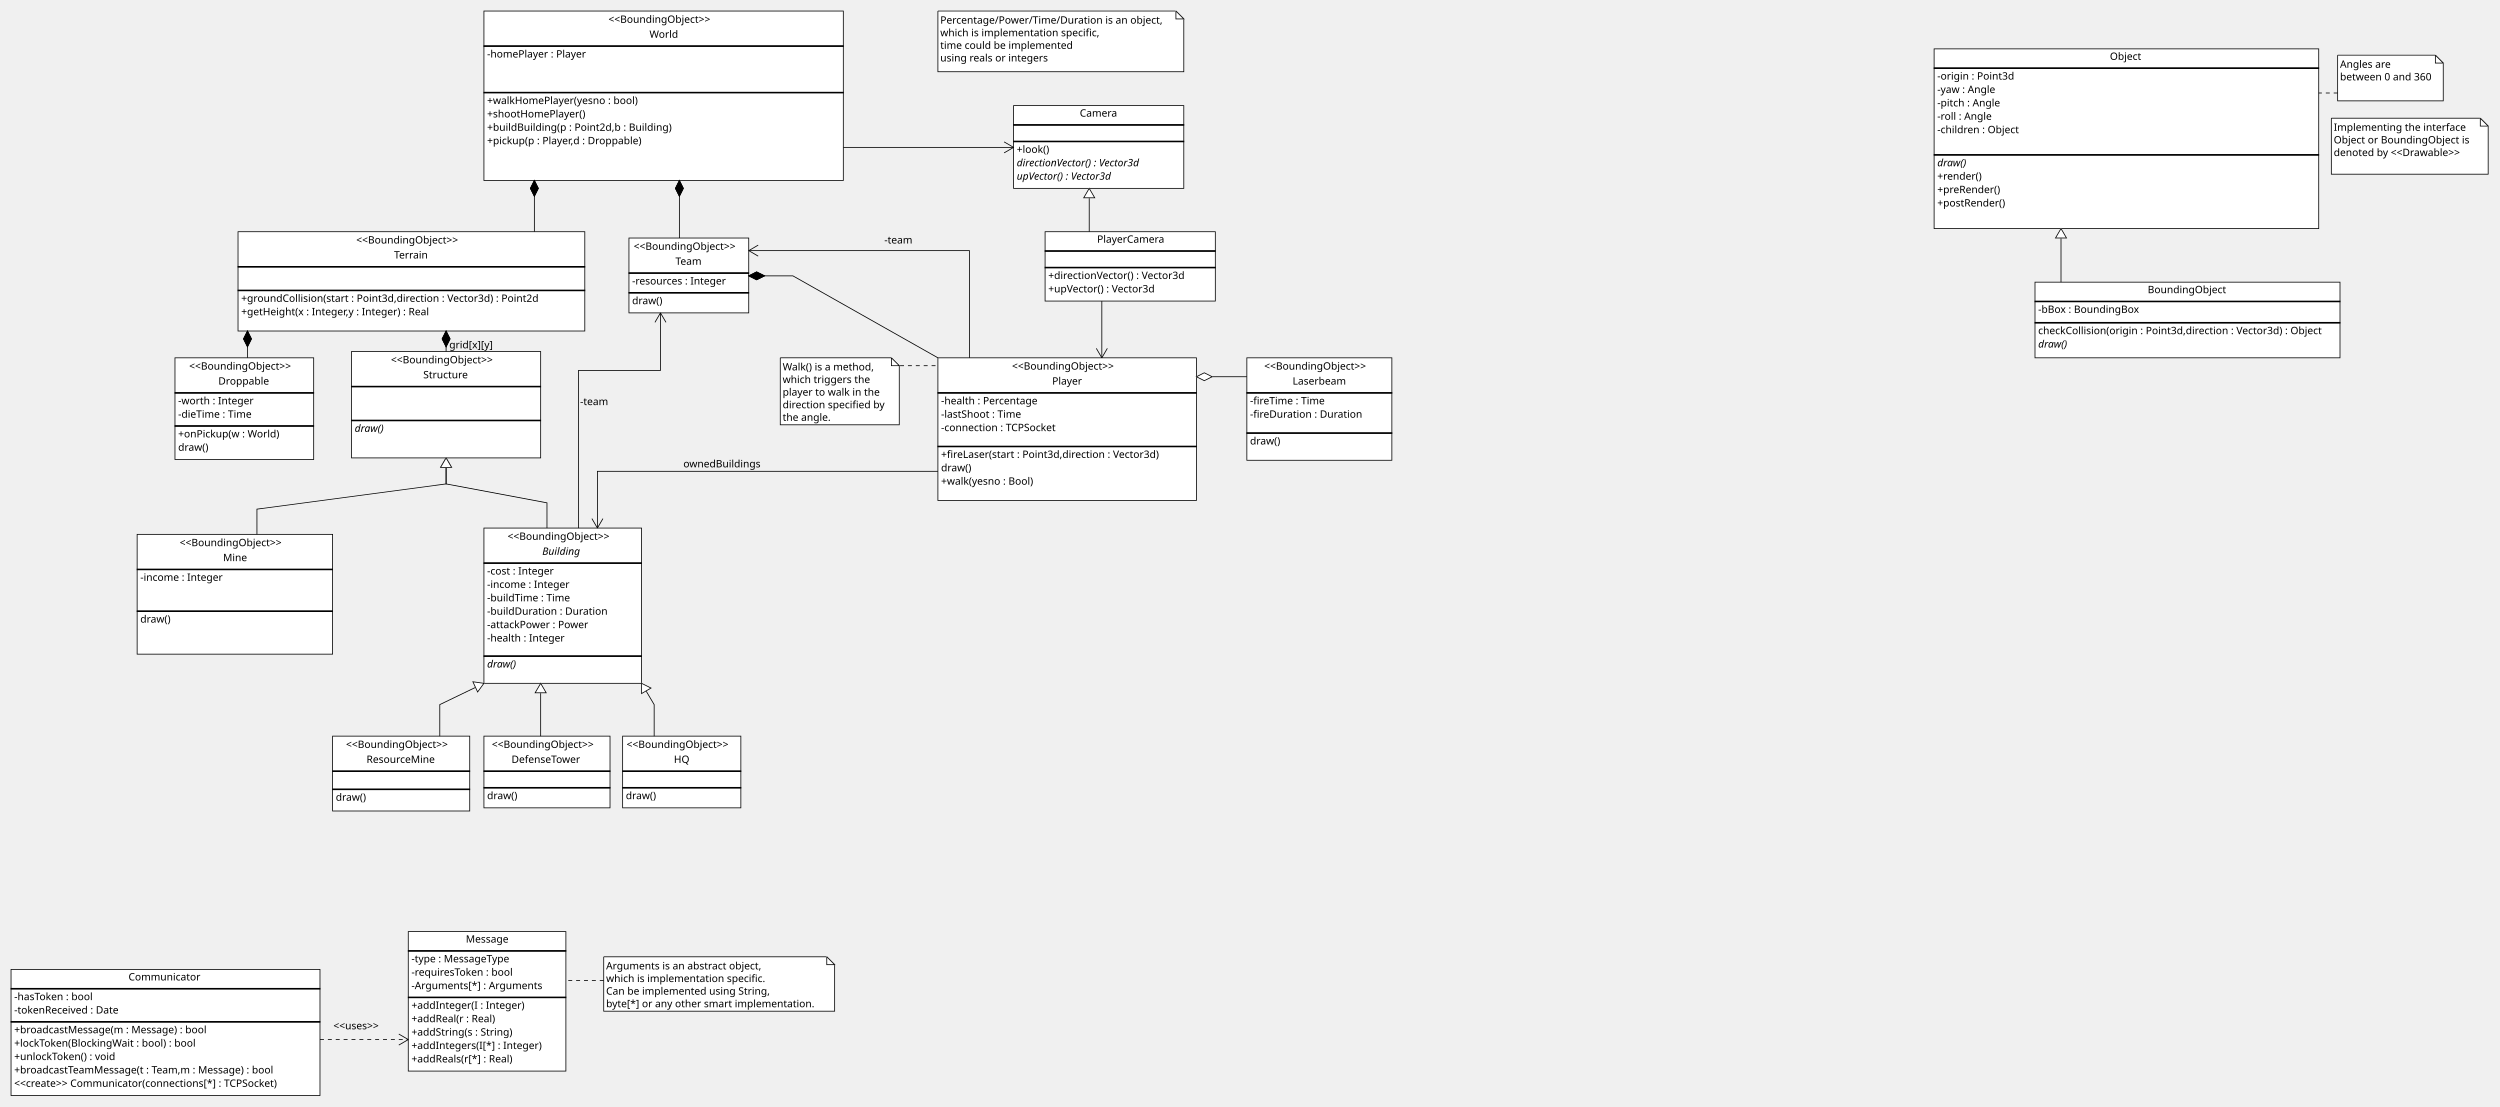
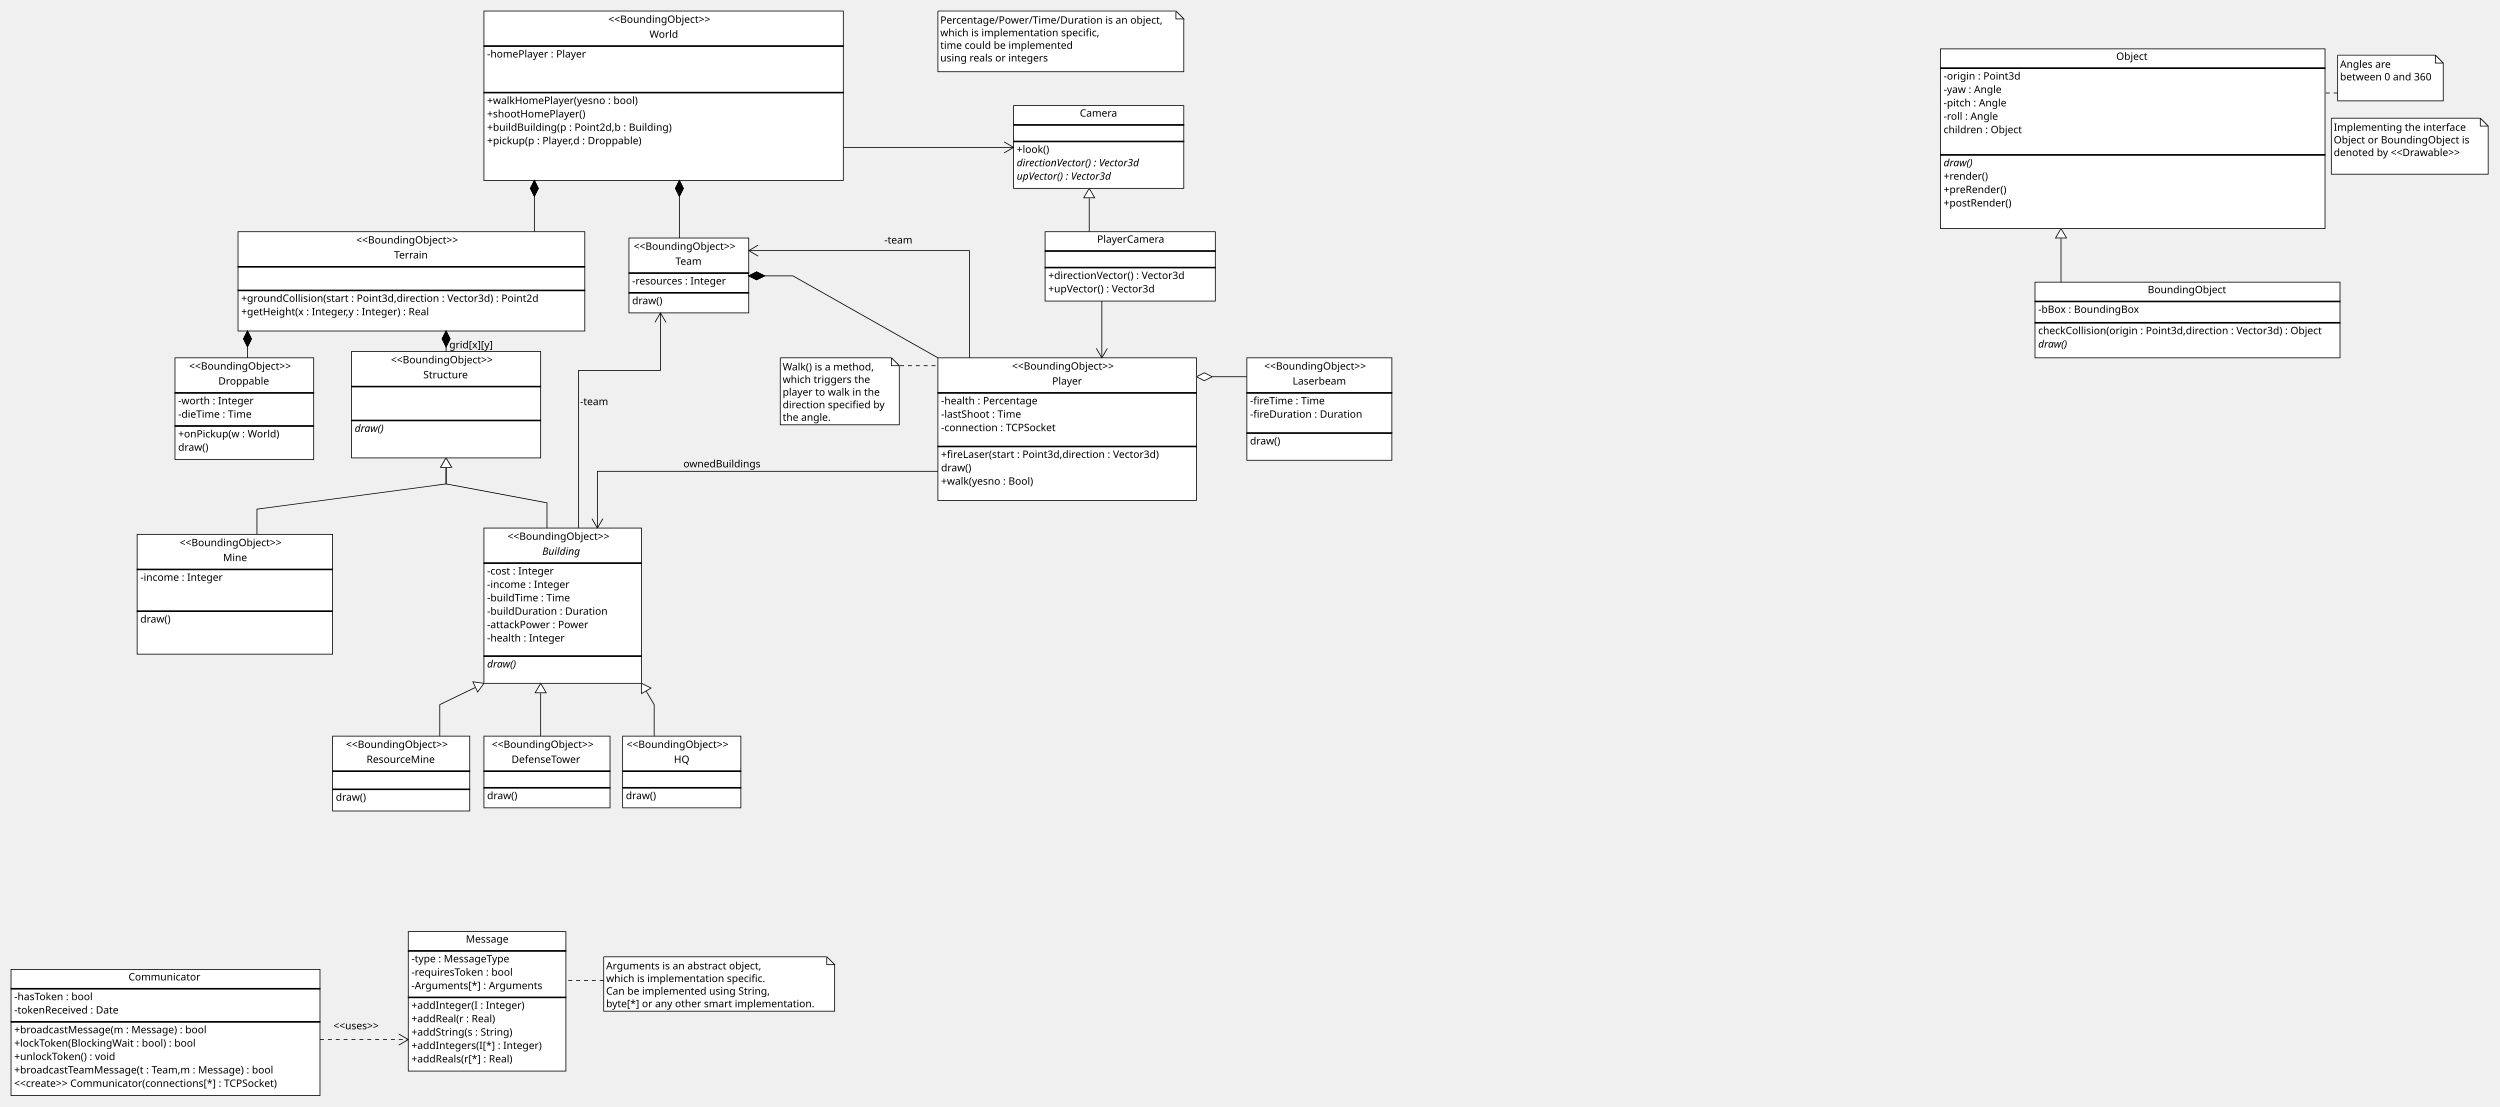
<svg xmlns="http://www.w3.org/2000/svg" height="1404" version="1.1" width="3172">
  <rect fill="#ffffff" height="177" stroke="#ffffff" stroke-width="1" width="200" x="518" y="1182" />
  <rect fill="none" height="177" stroke="#000000" stroke-width="1" width="200" x="518" y="1182" />
  <text font-family="Lucida Grande" font-size="13" x="591" y="1196">
Message</text>
  <rect fill="#000000" height="1" stroke="#000000" stroke-width="1" width="200" x="518" y="1206" />
  <text font-family="Lucida Grande" font-size="13" x="522" y="1221">
-type : MessageType</text>
  <text font-family="Lucida Grande" font-size="13" x="522" y="1238">
-requiresToken : bool</text>
  <text font-family="Lucida Grande" font-size="13" x="522" y="1255">
-Arguments[*] : Arguments</text>
  <rect fill="#000000" height="1" stroke="#000000" stroke-width="1" width="200" x="518" y="1265" />
  <text font-family="Lucida Grande" font-size="13" x="522" y="1280">
+addInteger(I : Integer)</text>
  <text font-family="Lucida Grande" font-size="13" x="522" y="1297">
+addReal(r : Real)</text>
  <text font-family="Lucida Grande" font-size="13" x="522" y="1314">
+addString(s : String)</text>
  <text font-family="Lucida Grande" font-size="13" x="522" y="1331">
+addIntegers(I[*] : Integer)</text>
  <text font-family="Lucida Grande" font-size="13" x="522" y="1348">
+addReals(r[*] : Real)</text>
  <polygon fill="#ffffff" points="766,1214 1049,1214 1059,1224 1059,1283 766,1283 766,1214" stroke="#ffffff" stroke-width="1" />
  <polyline fill="none" points="766,1214 1049,1214 1059,1224 1059,1283 766,1283 766,1214" stroke="#000000" stroke-width="1" />
  <polygon fill="#ffffff" points="1049,1214 1059,1224 1049,1224 1049,1214" stroke="#ffffff" stroke-width="1" />
  <polyline fill="none" points="1049,1214 1059,1224 1049,1224 1049,1214" stroke="#000000" stroke-width="1" />
  <text font-family="Lucida Grande" font-size="13" x="769" y="1230">
Arguments is an abstract object,</text>
  <text font-family="Lucida Grande" font-size="13" x="769" y="1246">
which is implementation specific.</text>
  <text font-family="Lucida Grande" font-size="13" x="769" y="1262">
Can be implemented using String,</text>
  <text font-family="Lucida Grande" font-size="13" x="769" y="1278">
byte[*] or any other smart implementation.</text>
  <line fill="#000000" stroke="#000000" stroke-width="1" x1="766" x2="761" y1="1244" y2="1244" />
  <line fill="#000000" stroke="#000000" stroke-width="1" x1="756" x2="751" y1="1244" y2="1244" />
  <line fill="#000000" stroke="#000000" stroke-width="1" x1="746" x2="741" y1="1244" y2="1244" />
  <line fill="#000000" stroke="#000000" stroke-width="1" x1="736" x2="731" y1="1244" y2="1244" />
  <line fill="#000000" stroke="#000000" stroke-width="1" x1="726" x2="721" y1="1244" y2="1244" />
  <rect fill="#ffffff" height="160" stroke="#ffffff" stroke-width="1" width="392" x="14" y="1230" />
  <rect fill="none" height="160" stroke="#000000" stroke-width="1" width="392" x="14" y="1230" />
  <text font-family="Lucida Grande" font-size="13" x="163" y="1244">
Communicator</text>
  <rect fill="#000000" height="1" stroke="#000000" stroke-width="1" width="392" x="14" y="1254" />
  <text font-family="Lucida Grande" font-size="13" x="18" y="1269">
-hasToken : bool</text>
  <text font-family="Lucida Grande" font-size="13" x="18" y="1286">
-tokenReceived : Date</text>
  <rect fill="#000000" height="1" stroke="#000000" stroke-width="1" width="392" x="14" y="1296" />
  <text font-family="Lucida Grande" font-size="13" x="18" y="1311">
+broadcastMessage(m : Message) : bool</text>
  <text font-family="Lucida Grande" font-size="13" x="18" y="1328">
+lockToken(BlockingWait : bool) : bool</text>
  <text font-family="Lucida Grande" font-size="13" x="18" y="1345">
+unlockToken() : void</text>
  <text font-family="Lucida Grande" font-size="13" x="18" y="1362">
+broadcastTeamMessage(t : Team,m : Message) : bool</text>
  <text font-family="Lucida Grande" font-size="13" x="18" y="1379">
&lt;&lt;create&gt;&gt; Communicator(connections[*] : TCPSocket)</text>
  <line fill="#000000" stroke="#000000" stroke-width="1" x1="406" x2="411" y1="1319" y2="1319" />
  <line fill="#000000" stroke="#000000" stroke-width="1" x1="416" x2="421" y1="1319" y2="1319" />
  <line fill="#000000" stroke="#000000" stroke-width="1" x1="426" x2="431" y1="1319" y2="1319" />
  <line fill="#000000" stroke="#000000" stroke-width="1" x1="436" x2="441" y1="1319" y2="1319" />
  <line fill="#000000" stroke="#000000" stroke-width="1" x1="446" x2="451" y1="1319" y2="1319" />
  <line fill="#000000" stroke="#000000" stroke-width="1" x1="456" x2="461" y1="1319" y2="1319" />
  <line fill="#000000" stroke="#000000" stroke-width="1" x1="466" x2="471" y1="1319" y2="1319" />
  <line fill="#000000" stroke="#000000" stroke-width="1" x1="476" x2="481" y1="1319" y2="1319" />
  <line fill="#000000" stroke="#000000" stroke-width="1" x1="486" x2="491" y1="1319" y2="1319" />
  <line fill="#000000" stroke="#000000" stroke-width="1" x1="496" x2="501" y1="1319" y2="1319" />
  <line fill="#000000" stroke="#000000" stroke-width="1" x1="506" x2="511" y1="1319" y2="1319" />
  <line fill="#000000" stroke="#000000" stroke-width="1" x1="516" x2="518" y1="1319" y2="1319" />
  <line fill="#000000" stroke="#000000" stroke-width="1" x1="506" x2="518" y1="1326" y2="1319" />
  <line fill="#000000" stroke="#000000" stroke-width="1" x1="506" x2="518" y1="1312" y2="1319" />
  <text font-family="Lucida Grande" font-size="13" x="423" y="1306">
&lt;&lt;uses&gt;&gt;</text>
-   <rect fill="#ffffff" height="228" stroke="#ffffff" stroke-width="1" width="488" x="2454" y="62" />
-   <rect fill="none" height="228" stroke="#000000" stroke-width="1" width="488" x="2454" y="62" />
-   <text font-family="Lucida Grande" font-size="13" x="2677" y="76">
+   <rect fill="#ffffff" height="228" stroke="#ffffff" stroke-width="1" width="488" x="2462" y="62" />
+   <rect fill="none" height="228" stroke="#000000" stroke-width="1" width="488" x="2462" y="62" />
+   <text font-family="Lucida Grande" font-size="13" x="2685" y="76">
Object</text>
-   <rect fill="#000000" height="1" stroke="#000000" stroke-width="1" width="488" x="2454" y="86" />
-   <text font-family="Lucida Grande" font-size="13" x="2458" y="101">
+   <rect fill="#000000" height="1" stroke="#000000" stroke-width="1" width="488" x="2462" y="86" />
+   <text font-family="Lucida Grande" font-size="13" x="2466" y="101">
-origin : Point3d</text>
-   <text font-family="Lucida Grande" font-size="13" x="2458" y="118">
+   <text font-family="Lucida Grande" font-size="13" x="2466" y="118">
-yaw : Angle</text>
-   <text font-family="Lucida Grande" font-size="13" x="2458" y="135">
+   <text font-family="Lucida Grande" font-size="13" x="2466" y="135">
-pitch : Angle</text>
-   <text font-family="Lucida Grande" font-size="13" x="2458" y="152">
+   <text font-family="Lucida Grande" font-size="13" x="2466" y="152">
-roll : Angle</text>
-   <text font-family="Lucida Grande" font-size="13" x="2458" y="169">
- -children : Object</text>
-   <rect fill="#000000" height="1" stroke="#000000" stroke-width="1" width="488" x="2454" y="196" />
-   <text font-family="Lucida Grande" font-size="13" font-style="italic" x="2458" y="211">
- draw()</text>
-   <text font-family="Lucida Grande" font-size="13" x="2458" y="228">
+   <text font-family="Lucida Grande" font-size="13" x="2466" y="169">
+ children : Object</text>
+   <rect fill="#000000" height="1" stroke="#000000" stroke-width="1" width="488" x="2462" y="196" />
+   <text font-family="Lucida Grande" font-size="13" font-style="italic" x="2466" y="211">
+ draw()</text>
+   <text font-family="Lucida Grande" font-size="13" x="2466" y="228">
+render()</text>
-   <text font-family="Lucida Grande" font-size="13" x="2458" y="245">
+   <text font-family="Lucida Grande" font-size="13" x="2466" y="245">
+preRender()</text>
-   <text font-family="Lucida Grande" font-size="13" x="2458" y="262">
+   <text font-family="Lucida Grande" font-size="13" x="2466" y="262">
+postRender()</text>
  <polygon fill="#ffffff" points="2966,70 3090,70 3100,80 3100,128 2966,128 2966,70" stroke="#ffffff" stroke-width="1" />
  <polyline fill="none" points="2966,70 3090,70 3100,80 3100,128 2966,128 2966,70" stroke="#000000" stroke-width="1" />
  <polygon fill="#ffffff" points="3090,70 3100,80 3090,80 3090,70" stroke="#ffffff" stroke-width="1" />
  <polyline fill="none" points="3090,70 3100,80 3090,80 3090,70" stroke="#000000" stroke-width="1" />
  <text font-family="Lucida Grande" font-size="13" x="2969" y="86">
Angles are </text>
  <text font-family="Lucida Grande" font-size="13" x="2969" y="102">
between 0 and 360</text>
  <line fill="#000000" stroke="#000000" stroke-width="1" x1="2966" x2="2961" y1="118" y2="118" />
  <line fill="#000000" stroke="#000000" stroke-width="1" x1="2956" x2="2951" y1="118" y2="118" />
-   <line fill="#000000" stroke="#000000" stroke-width="1" x1="2946" x2="2942" y1="118" y2="118" />
  <rect fill="#ffffff" height="197" stroke="#ffffff" stroke-width="1" width="200" x="614" y="670" />
  <rect fill="none" height="197" stroke="#000000" stroke-width="1" width="200" x="614" y="670" />
  <text font-family="Lucida Grande" font-size="13" font-style="italic" x="688" y="704">
Building</text>
  <text font-family="Lucida Grande" font-size="13" x="644" y="685">
&lt;&lt;BoundingObject&gt;&gt;</text>
  <rect fill="#000000" height="1" stroke="#000000" stroke-width="1" width="200" x="614" y="714" />
  <text font-family="Lucida Grande" font-size="13" x="618" y="729">
-cost : Integer</text>
  <text font-family="Lucida Grande" font-size="13" x="618" y="746">
-income : Integer</text>
  <text font-family="Lucida Grande" font-size="13" x="618" y="763">
-buildTime : Time</text>
  <text font-family="Lucida Grande" font-size="13" x="618" y="780">
-buildDuration : Duration</text>
  <text font-family="Lucida Grande" font-size="13" x="618" y="797">
-attackPower : Power</text>
  <text font-family="Lucida Grande" font-size="13" x="618" y="814">
-health : Integer</text>
  <rect fill="#000000" height="1" stroke="#000000" stroke-width="1" width="200" x="614" y="832" />
  <text font-family="Lucida Grande" font-size="13" font-style="italic" x="618" y="847">
draw()</text>
  <polygon fill="#ffffff" points="1190,14 1492,14 1502,24 1502,91 1190,91 1190,14" stroke="#ffffff" stroke-width="1" />
  <polyline fill="none" points="1190,14 1492,14 1502,24 1502,91 1190,91 1190,14" stroke="#000000" stroke-width="1" />
  <polygon fill="#ffffff" points="1492,14 1502,24 1492,24 1492,14" stroke="#ffffff" stroke-width="1" />
  <polyline fill="none" points="1492,14 1502,24 1492,24 1492,14" stroke="#000000" stroke-width="1" />
  <text font-family="Lucida Grande" font-size="13" x="1193" y="30">
Percentage/Power/Time/Duration is an object, </text>
  <text font-family="Lucida Grande" font-size="13" x="1193" y="46">
which is implementation specific,</text>
  <text font-family="Lucida Grande" font-size="13" x="1193" y="62">
time could be implemented </text>
  <text font-family="Lucida Grande" font-size="13" x="1193" y="78">
using reals or integers</text>
  <rect fill="#ffffff" height="91" stroke="#ffffff" stroke-width="1" width="150" x="790" y="934" />
  <rect fill="none" height="91" stroke="#000000" stroke-width="1" width="150" x="790" y="934" />
  <text font-family="Lucida Grande" font-size="13" x="855" y="968">
HQ</text>
  <text font-family="Lucida Grande" font-size="13" x="795" y="949">
&lt;&lt;BoundingObject&gt;&gt;</text>
  <rect fill="#000000" height="1" stroke="#000000" stroke-width="1" width="150" x="790" y="978" />
  <rect fill="#000000" height="1" stroke="#000000" stroke-width="1" width="150" x="790" y="999" />
  <text font-family="Lucida Grande" font-size="13" x="794" y="1014">
draw()</text>
  <rect fill="#ffffff" height="95" stroke="#ffffff" stroke-width="1" width="174" x="422" y="934" />
  <rect fill="none" height="95" stroke="#000000" stroke-width="1" width="174" x="422" y="934" />
  <text font-family="Lucida Grande" font-size="13" x="465" y="968">
ResourceMine</text>
  <text font-family="Lucida Grande" font-size="13" x="439" y="949">
&lt;&lt;BoundingObject&gt;&gt;</text>
  <rect fill="#000000" height="1" stroke="#000000" stroke-width="1" width="174" x="422" y="978" />
  <rect fill="#000000" height="1" stroke="#000000" stroke-width="1" width="174" x="422" y="1001" />
  <text font-family="Lucida Grande" font-size="13" x="426" y="1016">
draw()</text>
  <rect fill="#ffffff" height="91" stroke="#ffffff" stroke-width="1" width="160" x="614" y="934" />
  <rect fill="none" height="91" stroke="#000000" stroke-width="1" width="160" x="614" y="934" />
  <text font-family="Lucida Grande" font-size="13" x="649" y="968">
DefenseTower</text>
  <text font-family="Lucida Grande" font-size="13" x="624" y="949">
&lt;&lt;BoundingObject&gt;&gt;</text>
  <rect fill="#000000" height="1" stroke="#000000" stroke-width="1" width="160" x="614" y="978" />
  <rect fill="#000000" height="1" stroke="#000000" stroke-width="1" width="160" x="614" y="999" />
  <text font-family="Lucida Grande" font-size="13" x="618" y="1014">
draw()</text>
  <polyline fill="none" points="830,934 830,894 814,867" stroke="#000000" stroke-width="1" />
  <polygon fill="#ffffff" points="814,867 826,873 814,880" stroke="#ffffff" stroke-width="1" />
  <polygon fill="none" points="814,867 826,873 814,880" stroke="#000000" stroke-width="1" />
  <polyline fill="none" points="686,934 686,867" stroke="#000000" stroke-width="1" />
  <polygon fill="#ffffff" points="686,867 693,879 679,879" stroke="#ffffff" stroke-width="1" />
  <polygon fill="none" points="686,867 693,879 679,879" stroke="#000000" stroke-width="1" />
  <polyline fill="none" points="558,934 558,894 614,867" stroke="#000000" stroke-width="1" />
  <polygon fill="#ffffff" points="614,867 606,878 600,865" stroke="#ffffff" stroke-width="1" />
  <polygon fill="none" points="614,867 606,878 600,865" stroke="#000000" stroke-width="1" />
  <rect fill="#ffffff" height="215" stroke="#ffffff" stroke-width="1" width="456" x="614" y="14" />
  <rect fill="none" height="215" stroke="#000000" stroke-width="1" width="456" x="614" y="14" />
  <text font-family="Lucida Grande" font-size="13" x="824" y="48">
World</text>
  <text font-family="Lucida Grande" font-size="13" x="772" y="29">
&lt;&lt;BoundingObject&gt;&gt;</text>
  <rect fill="#000000" height="1" stroke="#000000" stroke-width="1" width="456" x="614" y="58" />
  <text font-family="Lucida Grande" font-size="13" x="618" y="73">
-homePlayer : Player</text>
  <rect fill="#000000" height="1" stroke="#000000" stroke-width="1" width="456" x="614" y="117" />
  <text font-family="Lucida Grande" font-size="13" x="618" y="132">
+walkHomePlayer(yesno : bool)</text>
  <text font-family="Lucida Grande" font-size="13" x="618" y="149">
+shootHomePlayer()</text>
  <text font-family="Lucida Grande" font-size="13" x="618" y="166">
+buildBuilding(p : Point2d,b : Building)</text>
  <text font-family="Lucida Grande" font-size="13" x="618" y="183">
+pickup(p : Player,d : Droppable)</text>
  <rect fill="#ffffff" height="181" stroke="#ffffff" stroke-width="1" width="328" x="1190" y="454" />
  <rect fill="none" height="181" stroke="#000000" stroke-width="1" width="328" x="1190" y="454" />
  <text font-family="Lucida Grande" font-size="13" x="1335" y="488">
Player</text>
  <text font-family="Lucida Grande" font-size="13" x="1284" y="469">
&lt;&lt;BoundingObject&gt;&gt;</text>
  <rect fill="#000000" height="1" stroke="#000000" stroke-width="1" width="328" x="1190" y="498" />
  <text font-family="Lucida Grande" font-size="13" x="1194" y="513">
-health : Percentage</text>
  <text font-family="Lucida Grande" font-size="13" x="1194" y="530">
-lastShoot : Time</text>
  <text font-family="Lucida Grande" font-size="13" x="1194" y="547">
-connection : TCPSocket</text>
  <rect fill="#000000" height="1" stroke="#000000" stroke-width="1" width="328" x="1190" y="566" />
  <text font-family="Lucida Grande" font-size="13" x="1194" y="581">
+fireLaser(start : Point3d,direction : Vector3d)</text>
  <text font-family="Lucida Grande" font-size="13" x="1194" y="598">
draw()</text>
  <text font-family="Lucida Grande" font-size="13" x="1194" y="615">
+walk(yesno : Bool)</text>
  <rect fill="#ffffff" height="130" stroke="#ffffff" stroke-width="1" width="184" x="1582" y="454" />
  <rect fill="none" height="130" stroke="#000000" stroke-width="1" width="184" x="1582" y="454" />
  <text font-family="Lucida Grande" font-size="13" x="1640" y="488">
Laserbeam</text>
  <text font-family="Lucida Grande" font-size="13" x="1604" y="469">
&lt;&lt;BoundingObject&gt;&gt;</text>
  <rect fill="#000000" height="1" stroke="#000000" stroke-width="1" width="184" x="1582" y="498" />
  <text font-family="Lucida Grande" font-size="13" x="1586" y="513">
-fireTime : Time</text>
  <text font-family="Lucida Grande" font-size="13" x="1586" y="530">
-fireDuration : Duration</text>
  <rect fill="#000000" height="1" stroke="#000000" stroke-width="1" width="184" x="1582" y="549" />
  <text font-family="Lucida Grande" font-size="13" x="1586" y="564">
draw()</text>
  <polyline fill="none" points="1518,478 1582,478" stroke="#000000" stroke-width="1" />
  <polygon fill="#ffffff" points="1518,478 1528,473 1538,478 1528,483" stroke="#ffffff" stroke-width="1" />
  <polygon fill="none" points="1518,478 1528,473 1538,478 1528,483" stroke="#000000" stroke-width="1" />
  <rect fill="#ffffff" height="105" stroke="#ffffff" stroke-width="1" width="216" x="1286" y="134" />
  <rect fill="none" height="105" stroke="#000000" stroke-width="1" width="216" x="1286" y="134" />
  <text font-family="Lucida Grande" font-size="13" x="1370" y="148">
Camera</text>
  <rect fill="#000000" height="1" stroke="#000000" stroke-width="1" width="216" x="1286" y="158" />
  <rect fill="#000000" height="1" stroke="#000000" stroke-width="1" width="216" x="1286" y="179" />
  <text font-family="Lucida Grande" font-size="13" x="1290" y="194">
+look()</text>
  <text font-family="Lucida Grande" font-size="13" font-style="italic" x="1290" y="211">
directionVector() : Vector3d</text>
  <text font-family="Lucida Grande" font-size="13" font-style="italic" x="1290" y="228">
upVector() : Vector3d</text>
  <rect fill="#ffffff" height="88" stroke="#ffffff" stroke-width="1" width="216" x="1326" y="294" />
  <rect fill="none" height="88" stroke="#000000" stroke-width="1" width="216" x="1326" y="294" />
  <text font-family="Lucida Grande" font-size="13" x="1392" y="308">
PlayerCamera</text>
  <rect fill="#000000" height="1" stroke="#000000" stroke-width="1" width="216" x="1326" y="318" />
  <rect fill="#000000" height="1" stroke="#000000" stroke-width="1" width="216" x="1326" y="339" />
  <text font-family="Lucida Grande" font-size="13" x="1330" y="354">
+directionVector() : Vector3d</text>
  <text font-family="Lucida Grande" font-size="13" x="1330" y="371">
+upVector() : Vector3d</text>
  <polyline fill="none" points="1382,294 1382,239" stroke="#000000" stroke-width="1" />
  <polygon fill="#ffffff" points="1382,239 1389,251 1375,251" stroke="#ffffff" stroke-width="1" />
  <polygon fill="none" points="1382,239 1389,251 1375,251" stroke="#000000" stroke-width="1" />
  <polyline fill="none" points="1398,382 1398,454" stroke="#000000" stroke-width="1" />
  <line fill="#000000" stroke="#000000" stroke-width="1" x1="1391" x2="1398" y1="442" y2="454" />
  <line fill="#000000" stroke="#000000" stroke-width="1" x1="1405" x2="1398" y1="442" y2="454" />
  <polyline fill="none" points="1070,187 1286,187" stroke="#000000" stroke-width="1" />
  <line fill="#000000" stroke="#000000" stroke-width="1" x1="1274" x2="1286" y1="194" y2="187" />
  <line fill="#000000" stroke="#000000" stroke-width="1" x1="1274" x2="1286" y1="180" y2="187" />
  <rect fill="#ffffff" height="95" stroke="#ffffff" stroke-width="1" width="152" x="798" y="302" />
  <rect fill="none" height="95" stroke="#000000" stroke-width="1" width="152" x="798" y="302" />
  <text font-family="Lucida Grande" font-size="13" x="857" y="336">
Team</text>
  <text font-family="Lucida Grande" font-size="13" x="804" y="317">
&lt;&lt;BoundingObject&gt;&gt;</text>
  <rect fill="#000000" height="1" stroke="#000000" stroke-width="1" width="152" x="798" y="346" />
  <text font-family="Lucida Grande" font-size="13" x="802" y="361">
-resources : Integer</text>
  <rect fill="#000000" height="1" stroke="#000000" stroke-width="1" width="152" x="798" y="371" />
  <text font-family="Lucida Grande" font-size="13" x="802" y="386">
draw()</text>
  <polyline fill="none" points="862,229 862,302" stroke="#000000" stroke-width="1" />
  <polygon fill="#000000" points="862,229 867,239 862,249 857,239" stroke="#000000" stroke-width="1" />
  <polygon fill="none" points="862,229 867,239 862,249 857,239" stroke="#000000" stroke-width="1" />
  <polyline fill="none" points="950,350 1006,350 1190,454" stroke="#000000" stroke-width="1" />
  <polygon fill="#000000" points="950,350 960,345 970,350 960,355" stroke="#000000" stroke-width="1" />
  <polygon fill="none" points="950,350 960,345 970,350 960,355" stroke="#000000" stroke-width="1" />
  <polygon fill="#ffffff" points="990,454 1131,454 1141,464 1141,539 990,539 990,454" stroke="#ffffff" stroke-width="1" />
  <polyline fill="none" points="990,454 1131,454 1141,464 1141,539 990,539 990,454" stroke="#000000" stroke-width="1" />
  <polygon fill="#ffffff" points="1131,454 1141,464 1131,464 1131,454" stroke="#ffffff" stroke-width="1" />
  <polyline fill="none" points="1131,454 1141,464 1131,464 1131,454" stroke="#000000" stroke-width="1" />
  <text font-family="Lucida Grande" font-size="13" x="993" y="470">
Walk() is a method,</text>
  <text font-family="Lucida Grande" font-size="13" x="993" y="486">
which triggers the</text>
  <text font-family="Lucida Grande" font-size="13" x="993" y="502">
player to walk in the</text>
  <text font-family="Lucida Grande" font-size="13" x="993" y="518">
direction specified by</text>
  <text font-family="Lucida Grande" font-size="13" x="993" y="534">
 the angle.</text>
  <line fill="#000000" stroke="#000000" stroke-width="1" x1="1142" x2="1147" y1="464" y2="464" />
  <line fill="#000000" stroke="#000000" stroke-width="1" x1="1152" x2="1157" y1="464" y2="464" />
  <line fill="#000000" stroke="#000000" stroke-width="1" x1="1162" x2="1167" y1="464" y2="464" />
  <line fill="#000000" stroke="#000000" stroke-width="1" x1="1172" x2="1177" y1="464" y2="464" />
  <line fill="#000000" stroke="#000000" stroke-width="1" x1="1182" x2="1187" y1="464" y2="464" />
  <polygon fill="#ffffff" points="2958,150 3147,150 3157,160 3157,221 2958,221 2958,150" stroke="#ffffff" stroke-width="1" />
  <polyline fill="none" points="2958,150 3147,150 3157,160 3157,221 2958,221 2958,150" stroke="#000000" stroke-width="1" />
  <polygon fill="#ffffff" points="3147,150 3157,160 3147,160 3147,150" stroke="#ffffff" stroke-width="1" />
  <polyline fill="none" points="3147,150 3157,160 3147,160 3147,150" stroke="#000000" stroke-width="1" />
  <text font-family="Lucida Grande" font-size="13" x="2961" y="166">
Implementing the interface</text>
  <text font-family="Lucida Grande" font-size="13" x="2961" y="182">
Object or BoundingObject is</text>
  <text font-family="Lucida Grande" font-size="13" x="2961" y="198">
denoted by  &lt;&lt;Drawable&gt;&gt;</text>
  <rect fill="#ffffff" height="126" stroke="#ffffff" stroke-width="1" width="440" x="302" y="294" />
  <rect fill="none" height="126" stroke="#000000" stroke-width="1" width="440" x="302" y="294" />
  <text font-family="Lucida Grande" font-size="13" x="500" y="328">
Terrain</text>
  <text font-family="Lucida Grande" font-size="13" x="452" y="309">
&lt;&lt;BoundingObject&gt;&gt;</text>
  <rect fill="#000000" height="1" stroke="#000000" stroke-width="1" width="440" x="302" y="338" />
  <rect fill="#000000" height="1" stroke="#000000" stroke-width="1" width="440" x="302" y="368" />
  <text font-family="Lucida Grande" font-size="13" x="306" y="383">
+groundCollision(start : Point3d,direction : Vector3d) : Point2d</text>
  <text font-family="Lucida Grande" font-size="13" x="306" y="400">
+getHeight(x : Integer,y : Integer) : Real</text>
  <polyline fill="none" points="678,229 678,294" stroke="#000000" stroke-width="1" />
  <polygon fill="#000000" points="678,229 683,239 678,249 673,239" stroke="#000000" stroke-width="1" />
  <polygon fill="none" points="678,229 683,239 678,249 673,239" stroke="#000000" stroke-width="1" />
  <polyline fill="none" points="1190,598 758,598 758,670" stroke="#000000" stroke-width="1" />
  <line fill="#000000" stroke="#000000" stroke-width="1" x1="751" x2="758" y1="658" y2="670" />
  <line fill="#000000" stroke="#000000" stroke-width="1" x1="765" x2="758" y1="658" y2="670" />
  <text font-family="Lucida Grande" font-size="13" x="867" y="593">
ownedBuildings</text>
  <rect fill="#ffffff" height="129" stroke="#ffffff" stroke-width="1" width="176" x="222" y="454" />
  <rect fill="none" height="129" stroke="#000000" stroke-width="1" width="176" x="222" y="454" />
  <text font-family="Lucida Grande" font-size="13" x="277" y="488">
Droppable</text>
  <text font-family="Lucida Grande" font-size="13" x="240" y="469">
&lt;&lt;BoundingObject&gt;&gt;</text>
  <rect fill="#000000" height="1" stroke="#000000" stroke-width="1" width="176" x="222" y="498" />
  <text font-family="Lucida Grande" font-size="13" x="226" y="513">
-worth : Integer</text>
  <text font-family="Lucida Grande" font-size="13" x="226" y="530">
-dieTime : Time</text>
  <rect fill="#000000" height="1" stroke="#000000" stroke-width="1" width="176" x="222" y="540" />
  <text font-family="Lucida Grande" font-size="13" x="226" y="555">
+onPickup(w : World)</text>
  <text font-family="Lucida Grande" font-size="13" x="226" y="572">
draw()</text>
  <rect fill="#ffffff" height="135" stroke="#ffffff" stroke-width="1" width="240" x="446" y="446" />
  <rect fill="none" height="135" stroke="#000000" stroke-width="1" width="240" x="446" y="446" />
  <text font-family="Lucida Grande" font-size="13" x="537" y="480">
Structure</text>
  <text font-family="Lucida Grande" font-size="13" x="496" y="461">
&lt;&lt;BoundingObject&gt;&gt;</text>
  <rect fill="#000000" height="1" stroke="#000000" stroke-width="1" width="240" x="446" y="490" />
  <rect fill="#000000" height="1" stroke="#000000" stroke-width="1" width="240" x="446" y="533" />
  <text font-family="Lucida Grande" font-size="13" font-style="italic" x="450" y="548">
draw()</text>
  <rect fill="#ffffff" height="152" stroke="#ffffff" stroke-width="1" width="248" x="174" y="678" />
  <rect fill="none" height="152" stroke="#000000" stroke-width="1" width="248" x="174" y="678" />
  <text font-family="Lucida Grande" font-size="13" x="283" y="712">
Mine</text>
  <text font-family="Lucida Grande" font-size="13" x="228" y="693">
&lt;&lt;BoundingObject&gt;&gt;</text>
  <rect fill="#000000" height="1" stroke="#000000" stroke-width="1" width="248" x="174" y="722" />
  <text font-family="Lucida Grande" font-size="13" x="178" y="737">
-income : Integer</text>
  <rect fill="#000000" height="1" stroke="#000000" stroke-width="1" width="248" x="174" y="775" />
  <text font-family="Lucida Grande" font-size="13" x="178" y="790">
draw()</text>
  <polyline fill="none" points="694,670 694,638 566,614 566,581" stroke="#000000" stroke-width="1" />
  <polygon fill="#ffffff" points="566,581 573,593 559,593" stroke="#ffffff" stroke-width="1" />
  <polygon fill="none" points="566,581 573,593 559,593" stroke="#000000" stroke-width="1" />
  <polyline fill="none" points="326,678 326,646 566,614 566,581" stroke="#000000" stroke-width="1" />
  <polygon fill="#ffffff" points="566,581 573,593 559,593" stroke="#ffffff" stroke-width="1" />
  <polygon fill="none" points="566,581 573,593 559,593" stroke="#000000" stroke-width="1" />
  <polyline fill="none" points="566,420 566,446" stroke="#000000" stroke-width="1" />
  <polygon fill="#000000" points="566,420 571,430 566,440 561,430" stroke="#000000" stroke-width="1" />
  <polygon fill="none" points="566,420 571,430 566,440 561,430" stroke="#000000" stroke-width="1" />
  <text font-family="Lucida Grande" font-size="13" x="570" y="442">
grid[x][y]</text>
  <polyline fill="none" points="734,670 734,470 838,470 838,397" stroke="#000000" stroke-width="1" />
  <line fill="#000000" stroke="#000000" stroke-width="1" x1="845" x2="838" y1="409" y2="397" />
  <line fill="#000000" stroke="#000000" stroke-width="1" x1="831" x2="838" y1="409" y2="397" />
  <text font-family="Lucida Grande" font-size="13" x="736" y="514">
-team</text>
  <polyline fill="none" points="1230,454 1230,318 950,318" stroke="#000000" stroke-width="1" />
  <line fill="#000000" stroke="#000000" stroke-width="1" x1="962" x2="950" y1="311" y2="318" />
  <line fill="#000000" stroke="#000000" stroke-width="1" x1="962" x2="950" y1="325" y2="318" />
  <text font-family="Lucida Grande" font-size="13" x="1122" y="309">
-team</text>
  <rect fill="#ffffff" height="96" stroke="#ffffff" stroke-width="1" width="387" x="2582" y="358" />
  <rect fill="none" height="96" stroke="#000000" stroke-width="1" width="387" x="2582" y="358" />
  <text font-family="Lucida Grande" font-size="13" x="2725" y="372">
BoundingObject</text>
  <rect fill="#000000" height="1" stroke="#000000" stroke-width="1" width="387" x="2582" y="382" />
  <text font-family="Lucida Grande" font-size="13" x="2586" y="397">
-bBox : BoundingBox</text>
  <rect fill="#000000" height="1" stroke="#000000" stroke-width="1" width="387" x="2582" y="409" />
  <text font-family="Lucida Grande" font-size="13" x="2586" y="424">
checkCollision(origin : Point3d,direction : Vector3d) : Object</text>
  <text font-family="Lucida Grande" font-size="13" font-style="italic" x="2586" y="441">
draw()</text>
  <polyline fill="none" points="2615,358 2615,290" stroke="#000000" stroke-width="1" />
  <polygon fill="#ffffff" points="2615,290 2622,302 2608,302" stroke="#ffffff" stroke-width="1" />
  <polygon fill="none" points="2615,290 2622,302 2608,302" stroke="#000000" stroke-width="1" />
  <polyline fill="none" points="314,420 314,454" stroke="#000000" stroke-width="1" />
  <polygon fill="#000000" points="314,420 319,430 314,440 309,430" stroke="#000000" stroke-width="1" />
  <polygon fill="none" points="314,420 319,430 314,440 309,430" stroke="#000000" stroke-width="1" />
</svg>
